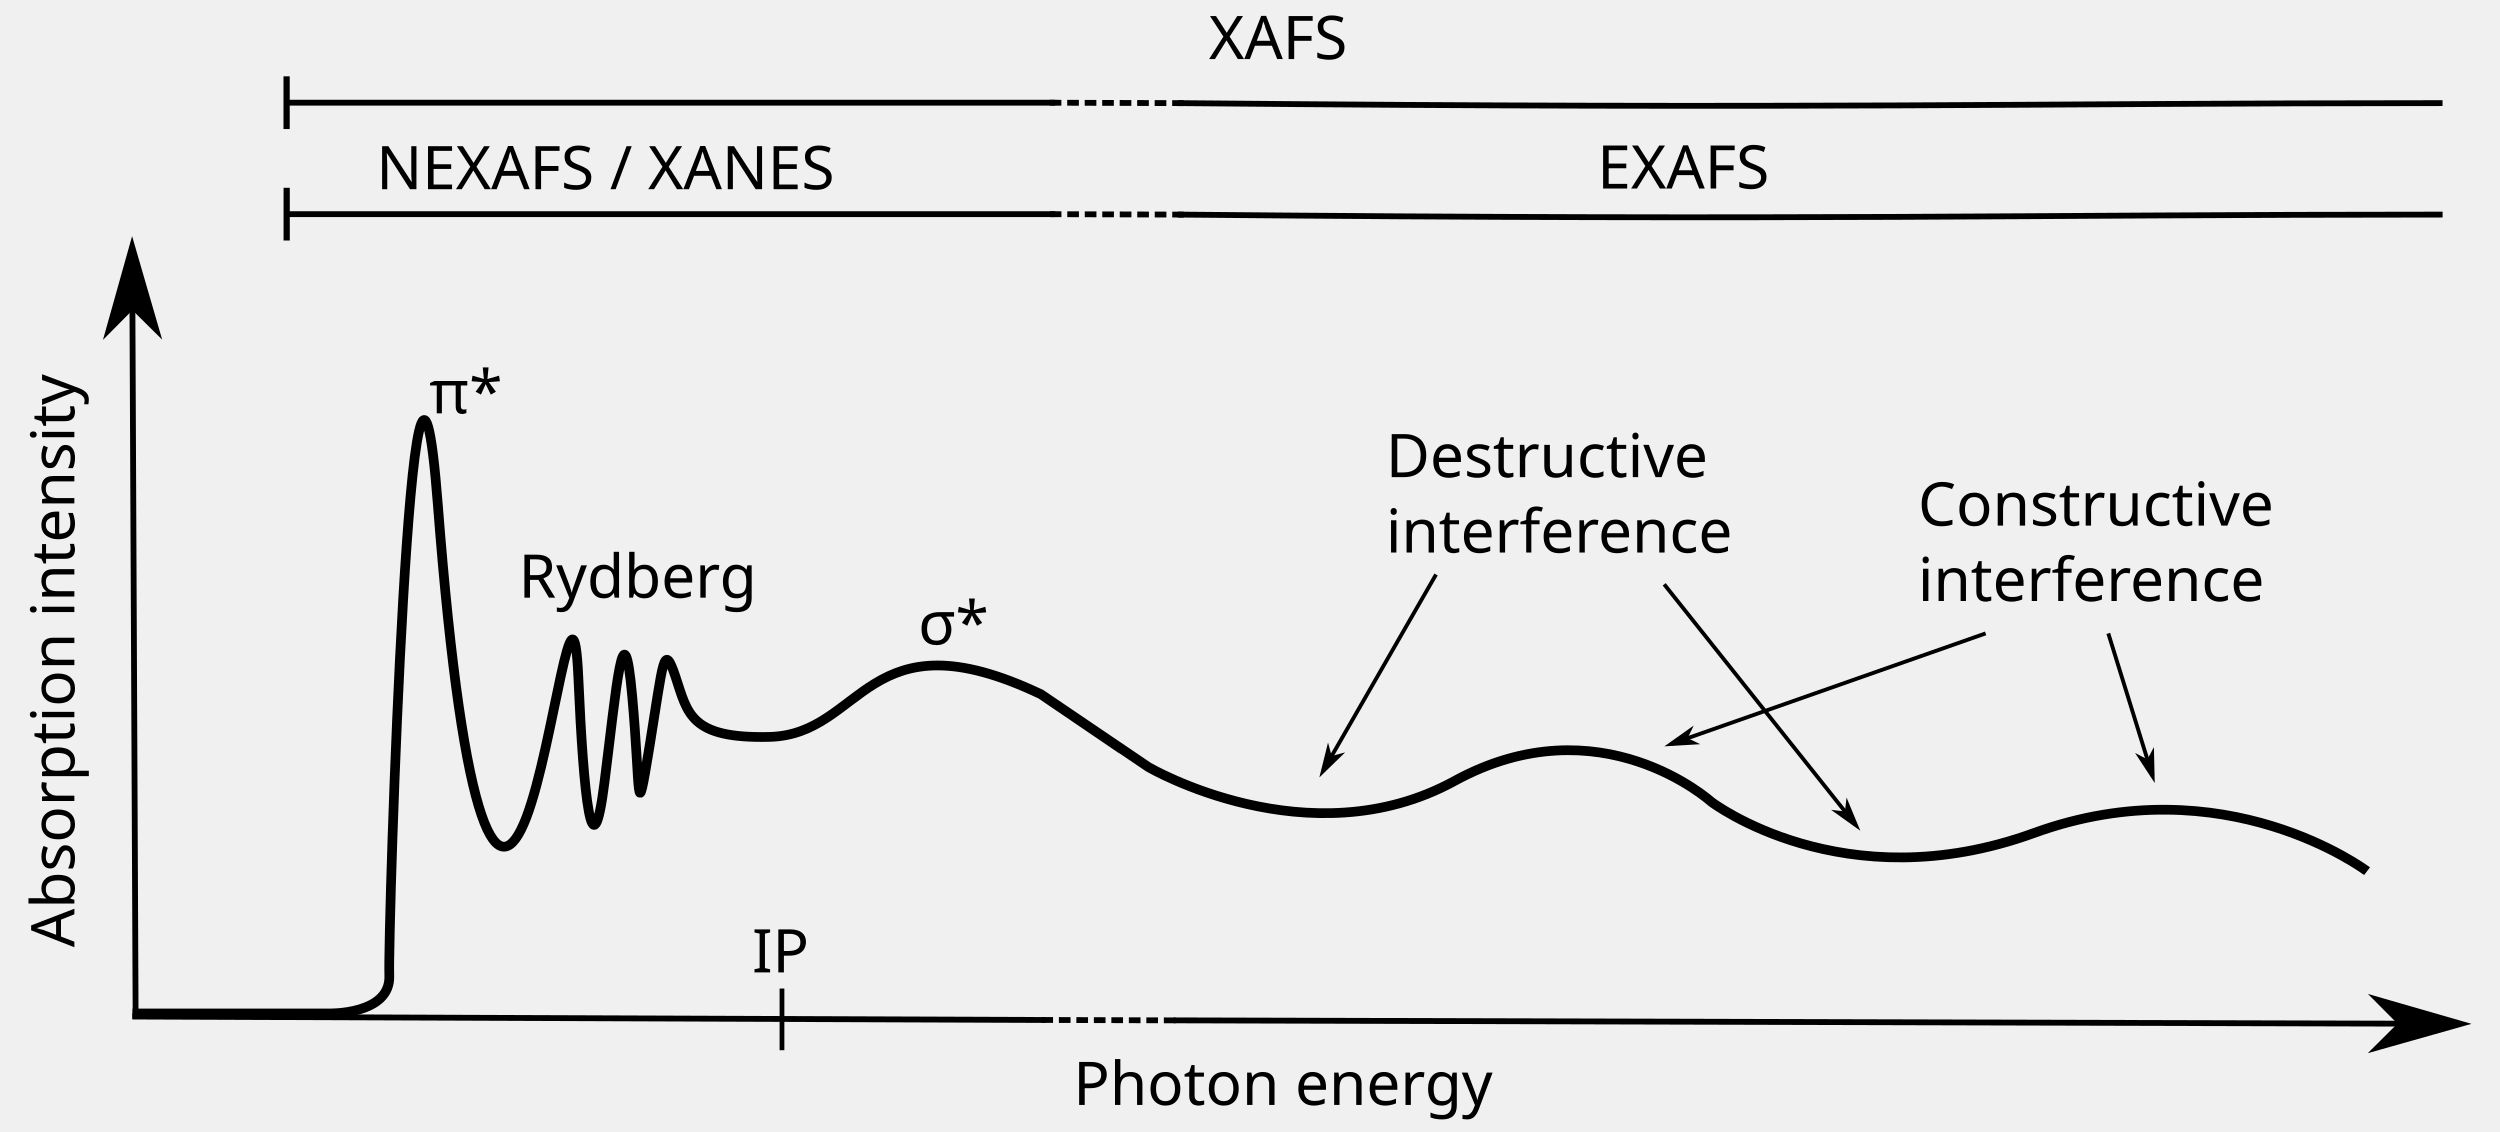
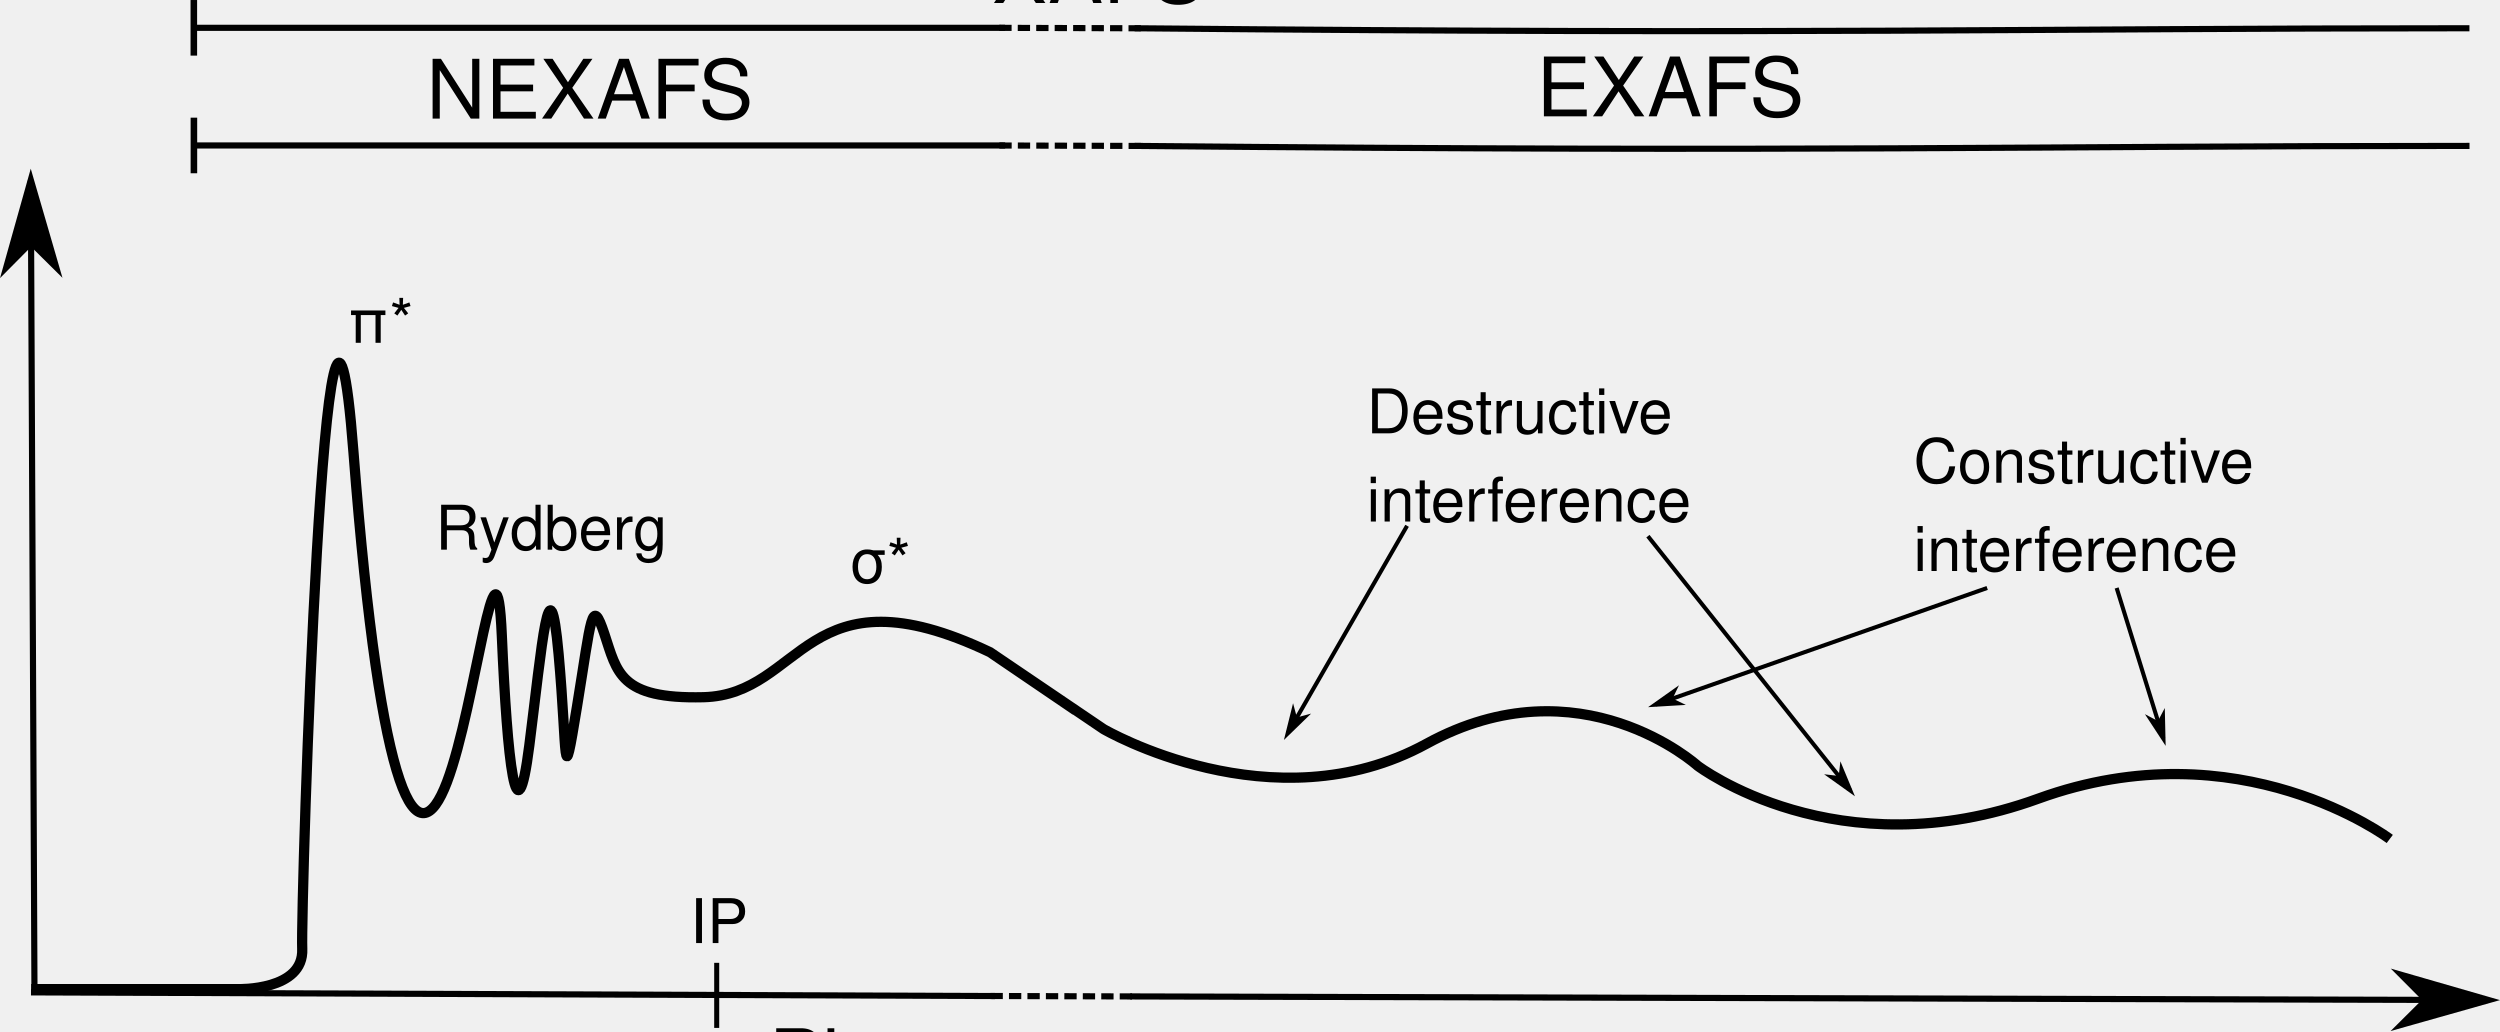
- <svg xmlns="http://www.w3.org/2000/svg" width="175.342mm" height="79.375mm" viewBox="0 0 175.342 79.375" version="1.1" id="svg5">
-   <defs id="defs2">
-     <marker orient="auto" refY="0" refX="0" id="Arrow1Lend" style="overflow:visible">
-       <path id="path4009" d="M 0,0 5,-5 -12.5,0 5,5 Z" style="fill-rule:evenodd;stroke:#000000;stroke-width:1pt" transform="matrix(-0.8,0,0,-0.8,-10,0)" />
+ <svg xmlns="http://www.w3.org/2000/svg" width="300" height="123.727" id="svg2" version="1.1">
+   <defs id="defs4">
+     <marker orient="auto" refY="0" refX="0" id="Arrow1Mend" style="overflow:visible">
+       <path id="path4015" d="M 0,0 5,-5 -12.5,0 5,5 Z" style="fill-rule:evenodd;stroke:#000000;stroke-width:1pt" transform="matrix(-0.4,0,0,-0.4,-4,0)" />
+     </marker>
+     <marker orient="auto" refY="0" refX="0" id="StopM" style="overflow:visible">
+       <path id="path4178" d="M 0,5.65 V -5.65" style="fill:none;stroke:#000000;stroke-width:1pt" transform="scale(0.4)" />
    </marker>
    <marker orient="auto" refY="0" refX="0" id="StopL" style="overflow:visible">
      <path id="path4175" d="M 0,5.65 V -5.65" style="fill:none;stroke:#000000;stroke-width:1pt" transform="scale(0.8)" />
    </marker>
-     <marker orient="auto" refY="0" refX="0" id="Arrow1Mend" style="overflow:visible">
-       <path id="path4015" d="M 0,0 5,-5 -12.5,0 5,5 Z" style="fill-rule:evenodd;stroke:#000000;stroke-width:1pt" transform="matrix(-0.4,0,0,-0.4,-4,0)" />
+     <marker orient="auto" refY="0" refX="0" id="DotS" style="overflow:visible">
+       <path id="path4073" d="m -2.5,-1 c 0,2.76 -2.24,5 -5,5 -2.76,0 -5,-2.24 -5,-5 0,-2.76 2.24,-5 5,-5 2.76,0 5,2.24 5,5 z" style="fill-rule:evenodd;stroke:#000000;stroke-width:1pt" transform="matrix(0.2,0,0,0.2,1.48,0.2)" />
    </marker>
-     <marker orient="auto" refY="0" refX="0" id="marker976" style="overflow:visible">
-       <path id="path974" d="M 0,0 5,-5 -12.5,0 5,5 Z" style="fill-rule:evenodd;stroke:#000000;stroke-width:1pt" transform="matrix(-0.4,0,0,-0.4,-4,0)" />
+     <marker style="overflow:visible" id="DistanceStart" refX="0" refY="0" orient="auto">
+       <g id="g2300">
+         <path style="fill:none;stroke:#ffffff;stroke-width:1.15;stroke-linecap:square" d="M 0,0 H 2" id="path2306" />
+         <path style="fill:#000000;fill-rule:evenodd;stroke:none" d="M 0,0 13,4 9,0 13,-4 Z" id="path2302" />
+         <path style="fill:none;stroke:#000000;stroke-width:1;stroke-linecap:square" d="M 0,-4 V 40" id="path2304" />
+       </g>
    </marker>
-     <marker orient="auto" refY="0" refX="0" id="marker980" style="overflow:visible">
-       <path id="path978" d="M 0,0 5,-5 -12.5,0 5,5 Z" style="fill-rule:evenodd;stroke:#000000;stroke-width:1pt" transform="matrix(-0.4,0,0,-0.4,-4,0)" />
+     <marker orient="auto" refY="0" refX="0" id="Arrow1Lend" style="overflow:visible">
+       <path id="path4009" d="M 0,0 5,-5 -12.5,0 5,5 Z" style="fill-rule:evenodd;stroke:#000000;stroke-width:1pt" transform="matrix(-0.8,0,0,-0.8,-10,0)" />
    </marker>
-     <marker orient="auto" refY="0" refX="0" id="marker984" style="overflow:visible">
-       <path id="path982" d="M 0,0 5,-5 -12.5,0 5,5 Z" style="fill-rule:evenodd;stroke:#000000;stroke-width:1pt" transform="matrix(-0.4,0,0,-0.4,-4,0)" />
+     <marker orient="auto" refY="0" refX="0" id="StopL-5" style="overflow:visible">
+       <path id="path4175-4" d="M 0,5.65 V -5.65" style="fill:none;stroke:#000000;stroke-width:1pt" transform="scale(0.8)" />
    </marker>
-     <marker orient="auto" refY="0" refX="0" id="marker988" style="overflow:visible">
-       <path id="path986" d="M 0,0 5,-5 -12.5,0 5,5 Z" style="fill-rule:evenodd;stroke:#000000;stroke-width:1pt" transform="matrix(-0.8,0,0,-0.8,-10,0)" />
+     <marker orient="auto" refY="0" refX="0" id="marker7100" style="overflow:visible">
+       <path id="path7102" d="M 0,5.65 V -5.65" style="fill:none;stroke:#000000;stroke-width:1pt" transform="scale(0.8)" />
    </marker>
-     <marker orient="auto" refY="0" refX="0" id="marker992" style="overflow:visible">
-       <path id="path990" d="M 0,5.65 V -5.65" style="fill:none;stroke:#000000;stroke-width:1pt" transform="scale(0.8)" />
+     <marker orient="auto" refY="0" refX="0" id="StopL-0" style="overflow:visible">
+       <path id="path4175-5" d="M 0,5.65 V -5.65" style="fill:none;stroke:#000000;stroke-width:1pt" transform="scale(0.8)" />
+     </marker>
+     <marker orient="auto" refY="0" refX="0" id="Arrow1Lend-0" style="overflow:visible">
+       <path id="path4009-9" d="M 0,0 5,-5 -12.5,0 5,5 Z" style="fill-rule:evenodd;stroke:#000000;stroke-width:1pt" transform="matrix(-0.8,0,0,-0.8,-10,0)" />
+     </marker>
+     <marker orient="auto" refY="0" refX="0" id="StopL-59" style="overflow:visible">
+       <path id="path4175-2" d="M 0,5.65 V -5.65" style="fill:none;stroke:#000000;stroke-width:1pt" transform="scale(0.8)" />
    </marker>
  </defs>
-   <g id="layer1" transform="translate(-28.96479,-76.65989)">
-     <path style="fill:none;stroke:#000000;stroke-width:0.681;stroke-linecap:butt;stroke-linejoin:miter;stroke-miterlimit:4;stroke-dasharray:none;stroke-opacity:1" d="m 38.26,147.741 h 13.75 c 0,0 4.38,0.122 4.259,-2.677 -0.122,-2.799 1.582,-56.581 3.407,-32.975 1.825,23.606 4.259,27.013 6.206,21.902 1.947,-5.111 3.285,-18.13 3.65,-9.734 0.365,8.396 0.973,13.993 1.825,7.301 0.852,-6.692 1.338,-12.776 1.947,-6.084 0.608,6.692 0.243,9.491 1.217,3.529 0.973,-5.962 0.973,-7.422 1.825,-4.867 0.852,2.555 1.009,4.342 6.585,4.208 6.633,-0.159 6.751,-8.832 19.041,-2.992 l 5.683,3.865 -5.683,-3.865 7.544,5.111 c 0,0 11.243,6.571 21.464,0.973 10.221,-5.597 18.008,1.46 18.008,1.46 0,0 9.248,7.057 22.632,2.19 13.385,-4.867 23.362,2.677 23.362,2.677" id="path3781" />
-     <path style="fill:none;stroke:#000000;stroke-width:0.409;stroke-linecap:butt;stroke-linejoin:miter;stroke-miterlimit:4;stroke-dasharray:none;stroke-opacity:1;marker-mid:none;marker-end:none" d="m 38.245,147.956 64.058,0.243" id="path3802" />
-     <path style="fill:none;stroke:#000000;stroke-width:0.409;stroke-linecap:butt;stroke-linejoin:miter;stroke-miterlimit:4;stroke-dasharray:none;stroke-opacity:1;marker-end:url(#Arrow1Lend)" d="M 38.476,147.826 38.233,94.016" id="path3802-8" />
-     <path style="fill:none;stroke:#000000;stroke-width:0.409;stroke-linecap:butt;stroke-linejoin:miter;stroke-miterlimit:4;stroke-dasharray:none;stroke-opacity:1;marker-start:url(#StopL);marker-end:none" d="M 49.071,91.68 H 102.978" id="path5356" />
-     <path style="fill:none;stroke:#000000;stroke-width:0.409;stroke-linecap:butt;stroke-linejoin:miter;stroke-miterlimit:4;stroke-dasharray:none;stroke-opacity:1;marker-start:none;marker-end:none" d="m 111.585,91.71 c 45.512,0.429 59.236,0.002 88.696,0" id="path5356-5" />
-     <path style="fill:none;stroke:#000000;stroke-width:0.273;stroke-linecap:butt;stroke-linejoin:miter;stroke-miterlimit:4;stroke-dasharray:none;stroke-opacity:1;marker-mid:none;marker-end:url(#Arrow1Mend)" d="m 129.684,116.954 -7.916,13.766" id="path7457" />
-     <path style="fill:none;stroke:#000000;stroke-width:0.273;stroke-linecap:butt;stroke-linejoin:miter;stroke-miterlimit:4;stroke-dasharray:none;stroke-opacity:1;marker-end:url(#Arrow1Mend)" d="m 145.687,117.642 13.422,16.864" id="path7459" />
-     <path style="fill:none;stroke:#000000;stroke-width:0.273;stroke-linecap:butt;stroke-linejoin:miter;stroke-miterlimit:4;stroke-dasharray:none;stroke-opacity:1;marker-mid:none;marker-end:url(#Arrow1Mend)" d="m 176.834,121.084 3.097,9.981" id="path7463" />
-     <path style="fill:none;stroke:#000000;stroke-width:0.273;stroke-linecap:butt;stroke-linejoin:miter;stroke-miterlimit:4;stroke-dasharray:none;stroke-opacity:1;marker-end:url(#Arrow1Mend)" d="m 168.23,121.084 -22.026,7.744" id="path7465" />
-     <path style="fill:none;stroke:#000000;stroke-width:0.409;stroke-linecap:butt;stroke-linejoin:miter;stroke-miterlimit:4;stroke-dasharray:none;stroke-opacity:1;marker-mid:none;marker-end:url(#Arrow1Lend)" d="m 111.289,148.224 90.224,0.243" id="path3802-81" />
-     <path style="fill:none;stroke:#000000;stroke-width:0.409;stroke-linecap:butt;stroke-linejoin:miter;stroke-miterlimit:4;stroke-dasharray:0.818, 0.409;stroke-dashoffset:0;stroke-opacity:1" d="m 102.004,148.196 9.45,0.03" id="path4121" />
-     <path style="fill:none;stroke:#000000;stroke-width:0.334;stroke-linecap:butt;stroke-linejoin:miter;stroke-miterlimit:4;stroke-dasharray:none;stroke-opacity:1" d="m 83.81,145.993 v 4.325" id="path4752" />
-     <path style="fill:none;stroke:#000000;stroke-width:0.409;stroke-linecap:butt;stroke-linejoin:miter;stroke-miterlimit:4;stroke-dasharray:0.818, 0.409;stroke-dashoffset:0;stroke-opacity:1" d="m 102.593,91.682 9.45,0.03" id="path4121-3" />
-     <path style="fill:none;stroke:#000000;stroke-width:0.409;stroke-linecap:butt;stroke-linejoin:miter;stroke-miterlimit:4;stroke-dasharray:none;stroke-opacity:1;marker-start:url(#StopL);marker-end:none" d="M 49.066,83.862 H 102.972" id="path5356-50" />
-     <path style="fill:none;stroke:#000000;stroke-width:0.409;stroke-linecap:butt;stroke-linejoin:miter;stroke-miterlimit:4;stroke-dasharray:none;stroke-opacity:1;marker-start:none;marker-end:none" d="m 111.58,83.892 c 45.512,0.429 59.236,0.002 88.696,0" id="path5356-5-4" />
-     <path style="fill:none;stroke:#000000;stroke-width:0.409;stroke-linecap:butt;stroke-linejoin:miter;stroke-miterlimit:4;stroke-dasharray:0.818, 0.409;stroke-dashoffset:0;stroke-opacity:1" d="m 102.588,83.864 9.45,0.03" id="path4121-3-7" />
-     <text xml:space="preserve" style="font-size:4.233px;line-height:1.25;font-family:sans-serif;word-spacing:0px;stroke-width:0.265" x="126.168" y="110.124" id="text2401">
-       <tspan id="tspan2399" style="font-size:4.233px;stroke-width:0.265" x="126.168" y="110.124">Destructive</tspan>
-       <tspan style="font-size:4.233px;stroke-width:0.265" x="126.168" y="115.416" id="tspan2403">interference</tspan>
+   <g id="layer1" transform="translate(-86.69248,-473.2405)">
+     <path style="fill:none;stroke:#000000;stroke-width:1.231;stroke-linecap:butt;stroke-linejoin:miter;stroke-miterlimit:4;stroke-dasharray:none;stroke-opacity:1" d="m 90.438,591.937 h 24.831 c 0,0 7.911,0.22 7.691,-4.834 -0.22,-5.054 2.857,-102.18 6.153,-59.55 3.296,42.63 7.691,48.783 11.207,39.553 3.516,-9.229 5.933,-32.741 6.592,-17.579 0.659,15.162 1.758,25.27 3.296,13.184 1.538,-12.086 2.417,-23.073 3.516,-10.987 1.099,12.086 0.439,17.14 2.197,6.372 1.758,-10.767 1.758,-13.404 3.296,-8.79 1.538,4.615 1.822,7.842 11.891,7.6 11.979,-0.288 12.192,-15.95 34.386,-5.403 l 10.263,6.981 -10.263,-6.981 13.624,9.229 c 0,0 20.304,11.866 38.762,1.758 18.458,-10.108 32.522,2.637 32.522,2.637 0,0 16.7,12.745 40.872,3.955 24.172,-8.79 42.19,4.834 42.19,4.834" id="path3781" />
+     <path style="fill:none;stroke:#000000;stroke-width:0.738;stroke-linecap:butt;stroke-linejoin:miter;stroke-miterlimit:4;stroke-dasharray:none;stroke-opacity:1;marker-mid:none;marker-end:none" d="m 90.411,592.325 115.682,0.44" id="path3802" />
+     <path style="fill:none;stroke:#000000;stroke-width:0.738;stroke-linecap:butt;stroke-linejoin:miter;stroke-miterlimit:4;stroke-dasharray:none;stroke-opacity:1;marker-end:url(#Arrow1Lend)" d="M 90.828,592.091 90.389,494.914" id="path3802-8" />
+     <path style="fill:none;stroke:#000000;stroke-width:0.738;stroke-linecap:butt;stroke-linejoin:miter;stroke-miterlimit:4;stroke-dasharray:none;stroke-opacity:1;marker-start:url(#StopL);marker-end:none" d="M 109.961,490.696 H 207.312" id="path5356" />
+     <path style="fill:none;stroke:#000000;stroke-width:0.738;stroke-linecap:butt;stroke-linejoin:miter;stroke-miterlimit:4;stroke-dasharray:none;stroke-opacity:1;marker-start:none;marker-end:none" d="m 222.857,490.749 c 82.191,0.775 106.975,0.005 160.177,0" id="path5356-5" />
+     <text xml:space="preserve" style="font-style:normal;font-weight:normal;font-size:29.533px;line-height:0%;font-family:Helvetica;-inkscape-font-specification:Helvetica;letter-spacing:0px;word-spacing:0px;fill:#000000;fill-opacity:1;stroke:none;stroke-width:2.461" x="137.854" y="487.469" id="text7341">
+       <tspan x="137.854" y="487.469" style="font-size:9.844px;line-height:1.25;stroke-width:2.461" id="tspan7345">NEXAFS</tspan>
    </text>
-     <text xml:space="preserve" style="font-size:4.233px;line-height:1.25;font-family:sans-serif;word-spacing:0px;stroke-width:0.265" x="163.481" y="113.52" id="text2401-3">
-       <tspan id="tspan2399-6" style="font-size:4.233px;stroke-width:0.265" x="163.481" y="113.52">Constructive</tspan>
-       <tspan style="font-size:4.233px;stroke-width:0.265" x="163.481" y="118.812" id="tspan2403-7">interference</tspan>
+     <text xml:space="preserve" style="font-style:normal;font-weight:normal;font-size:29.533px;line-height:0%;font-family:Helvetica;-inkscape-font-specification:Helvetica;letter-spacing:0px;word-spacing:0px;fill:#000000;fill-opacity:1;stroke:none;stroke-width:2.461" x="271.069" y="487.199" id="text7349">
+       <tspan id="tspan7351" x="271.069" y="487.199" style="font-size:9.844px;line-height:1.25;stroke-width:2.461">EXAFS</tspan>
    </text>
-     <text xml:space="preserve" style="font-size:4.233px;line-height:1.25;font-family:sans-serif;word-spacing:0px;stroke-width:0.265" x="65.338" y="118.58" id="text2401-3-5">
-       <tspan style="font-size:4.233px;stroke-width:0.265" x="65.338" y="118.58" id="tspan2403-7-5">Rydberg</tspan>
+     <text xml:space="preserve" style="font-style:normal;font-weight:normal;font-size:29.533px;line-height:0%;font-family:Helvetica;-inkscape-font-specification:Helvetica;letter-spacing:0px;word-spacing:0px;fill:#000000;fill-opacity:1;stroke:none;stroke-width:2.461" x="205.748" y="473.601" id="text7353">
+       <tspan id="tspan7355" x="205.748" y="473.601" style="font-size:9.844px;line-height:1.25;stroke-width:2.461">XAFS</tspan>
    </text>
-     <text xml:space="preserve" style="font-size:4.233px;line-height:1.25;font-family:sans-serif;word-spacing:0px;stroke-width:0.265" x="81.709" y="144.863" id="text2401-3-5-6">
-       <tspan style="font-size:4.233px;stroke-width:0.265" x="81.709" y="144.863" id="tspan2403-7-5-2">IP</tspan>
+     <text xml:space="preserve" style="font-style:normal;font-weight:normal;font-size:29.533px;line-height:0%;font-family:Helvetica;-inkscape-font-specification:Helvetica;letter-spacing:0px;word-spacing:0px;fill:#000000;fill-opacity:1;stroke:none;stroke-width:2.461" x="178.949" y="603.802" id="text7357">
+       <tspan id="tspan7359" x="178.949" y="603.802" style="font-size:9.844px;line-height:1.25;stroke-width:2.461">Photon energy</tspan>
    </text>
-     <text xml:space="preserve" style="font-size:4.233px;line-height:1.25;font-family:sans-serif;word-spacing:0px;stroke-width:0.265" x="104.248" y="154.154" id="text2401-3-5-6-9">
-       <tspan style="font-size:4.233px;stroke-width:0.265" x="104.248" y="154.154" id="tspan2403-7-5-2-1">Photon energy</tspan>
+     <text xml:space="preserve" style="font-style:normal;font-weight:normal;font-size:29.533px;line-height:0%;font-family:Helvetica;-inkscape-font-specification:Helvetica;letter-spacing:0px;word-spacing:0px;fill:#000000;fill-opacity:1;stroke:none;stroke-width:2.461" x="-587.552" y="81.855" id="text7361" transform="rotate(-90)">
+       <tspan id="tspan7363" x="-587.552" y="81.855" style="font-size:9.844px;line-height:1.25;stroke-width:2.461">Absorption intensity</tspan>
    </text>
-     <text xml:space="preserve" style="font-size:4.233px;line-height:1.25;font-family:sans-serif;word-spacing:0px;stroke-width:0.265" x="-143.099" y="34.181" id="text2401-3-5-6-9-2" transform="rotate(-90)">
-       <tspan style="font-size:4.233px;stroke-width:0.265" x="-143.099" y="34.181" id="tspan2403-7-5-2-1-7">Absorption intensity</tspan>
+     <text xml:space="preserve" style="font-style:normal;font-weight:normal;font-size:29.533px;line-height:0%;font-family:Helvetica;-inkscape-font-specification:Helvetica;letter-spacing:0px;word-spacing:0px;fill:#000000;fill-opacity:1;stroke:none;stroke-width:2.461" x="128.331" y="514.374" id="text7371">
+       <tspan id="tspan7373" x="128.331" y="514.374" style="font-size:7.383px;line-height:1.25;stroke-width:2.461">π*</tspan>
    </text>
-     <text xml:space="preserve" style="font-size:4.233px;line-height:1.25;font-family:sans-serif;word-spacing:0px;stroke-width:0.265" x="113.755" y="80.802" id="text2401-3-5-6-9-0">
-       <tspan style="font-size:4.233px;stroke-width:0.265" x="113.755" y="80.802" id="tspan2403-7-5-2-1-9">XAFS</tspan>
+     <text xml:space="preserve" style="font-style:normal;font-weight:normal;font-size:29.533px;line-height:0%;font-family:Helvetica;-inkscape-font-specification:Helvetica;letter-spacing:0px;word-spacing:0px;fill:#000000;fill-opacity:1;stroke:none;stroke-width:2.461" x="188.558" y="543.154" id="text7375">
+       <tspan id="tspan7377" x="188.558" y="543.154" style="font-size:7.383px;line-height:1.25;stroke-width:2.461">σ*</tspan>
    </text>
-     <text xml:space="preserve" style="font-size:4.233px;line-height:1.25;font-family:sans-serif;word-spacing:0px;stroke-width:0.265" x="140.996" y="89.88" id="text2401-3-5-6-9-0-3">
-       <tspan style="font-size:4.233px;stroke-width:0.265" x="140.996" y="89.88" id="tspan2403-7-5-2-1-9-6">EXAFS</tspan>
+     <text xml:space="preserve" style="font-style:normal;font-weight:normal;font-size:29.533px;line-height:0%;font-family:Helvetica;-inkscape-font-specification:Helvetica;letter-spacing:0px;word-spacing:0px;fill:#000000;fill-opacity:1;stroke:none;stroke-width:2.461" x="138.941" y="539.199" id="text7379">
+       <tspan id="tspan7381" x="138.941" y="539.199" style="font-size:7.383px;line-height:1.25;stroke-width:2.461">Rydberg</tspan>
    </text>
-     <text xml:space="preserve" style="font-size:4.233px;line-height:1.25;font-family:sans-serif;word-spacing:0px;stroke-width:0.265" x="55.359" y="89.927" id="text2401-3-5-6-9-0-3-0">
-       <tspan style="font-size:4.233px;stroke-width:0.265" x="55.359" y="89.927" id="tspan2403-7-5-2-1-9-6-6">NEXAFS / XANES</tspan>
+     <text xml:space="preserve" style="font-style:normal;font-weight:normal;font-size:29.533px;line-height:0%;font-family:Helvetica;-inkscape-font-specification:Helvetica;letter-spacing:0px;word-spacing:0px;fill:#000000;fill-opacity:1;stroke:none;stroke-width:2.461" x="250.69" y="525.237" id="text7383">
+       <tspan id="tspan7385" x="250.69" y="525.237" style="font-size:7.383px;line-height:1.25;stroke-width:2.461">Destructive</tspan>
+       <tspan x="250.69" y="535.827" id="tspan7387" style="font-size:7.383px;line-height:1.25;stroke-width:2.461">interference</tspan>
    </text>
-     <text xml:space="preserve" style="font-size:4.233px;line-height:1.25;font-family:sans-serif;word-spacing:0px;stroke-width:0.265" x="93.362" y="121.856" id="text2401-3-5-2">
-       <tspan id="tspan20854" x="93.362" y="121.856">σ*</tspan>
+     <text xml:space="preserve" style="font-style:normal;font-weight:normal;font-size:29.533px;line-height:0%;font-family:Helvetica;-inkscape-font-specification:Helvetica;letter-spacing:0px;word-spacing:0px;fill:#000000;fill-opacity:1;stroke:none;stroke-width:2.461" x="316.314" y="531.169" id="text7383-7">
+       <tspan id="tspan7385-3" x="316.314" y="531.169" style="font-size:7.383px;line-height:1.25;stroke-width:2.461">Constructive</tspan>
+       <tspan x="316.314" y="541.759" id="tspan7387-0" style="font-size:7.383px;line-height:1.25;stroke-width:2.461">interference</tspan>
    </text>
-     <text xml:space="preserve" style="font-size:4.233px;line-height:1.25;font-family:sans-serif;word-spacing:0px;stroke-width:0.265" x="59.081" y="105.646" id="text2401-3-5-2-4">
-       <tspan id="tspan20854-8" x="59.081" y="105.646">π*</tspan>
+     <path style="fill:none;stroke:#000000;stroke-width:0.492;stroke-linecap:butt;stroke-linejoin:miter;stroke-miterlimit:4;stroke-dasharray:none;stroke-opacity:1;marker-mid:none;marker-end:url(#Arrow1Mend)" d="m 255.541,536.338 -14.295,24.861" id="path7457" />
+     <path style="fill:none;stroke:#000000;stroke-width:0.492;stroke-linecap:butt;stroke-linejoin:miter;stroke-miterlimit:4;stroke-dasharray:none;stroke-opacity:1;marker-end:url(#Arrow1Mend)" d="m 284.442,537.581 24.239,30.455" id="path7459" />
+     <path style="fill:none;stroke:#000000;stroke-width:0.492;stroke-linecap:butt;stroke-linejoin:miter;stroke-miterlimit:4;stroke-dasharray:none;stroke-opacity:1;marker-mid:none;marker-end:url(#Arrow1Mend)" d="m 340.689,543.796 5.594,18.024" id="path7463" />
+     <path style="fill:none;stroke:#000000;stroke-width:0.492;stroke-linecap:butt;stroke-linejoin:miter;stroke-miterlimit:4;stroke-dasharray:none;stroke-opacity:1;marker-end:url(#Arrow1Mend)" d="m 325.151,543.796 -39.777,13.984" id="path7465" />
+     <path style="fill:none;stroke:#000000;stroke-width:0.738;stroke-linecap:butt;stroke-linejoin:miter;stroke-miterlimit:4;stroke-dasharray:none;stroke-opacity:1;marker-mid:none;marker-end:url(#Arrow1Lend)" d="m 222.322,592.81 162.937,0.44" id="path3802-81" />
+     <path style="fill:none;stroke:#000000;stroke-width:0.738;stroke-linecap:butt;stroke-linejoin:miter;stroke-miterlimit:4;stroke-dasharray:1.477, 0.738;stroke-dashoffset:0;stroke-opacity:1" d="m 205.554,592.759 17.066,0.055" id="path4121" />
+     <path style="fill:none;stroke:#000000;stroke-width:0.603;stroke-linecap:butt;stroke-linejoin:miter;stroke-miterlimit:4;stroke-dasharray:none;stroke-opacity:1" d="m 172.697,588.78 v 7.81" id="path4752" />
+     <text xml:space="preserve" style="font-style:normal;font-weight:normal;font-size:29.533px;line-height:0%;font-family:Helvetica;-inkscape-font-specification:Helvetica;letter-spacing:0px;word-spacing:0px;fill:#000000;fill-opacity:1;stroke:none;stroke-width:2.461" x="169.493" y="586.411" id="text7379-2">
+       <tspan id="tspan7381-8" x="169.493" y="586.411" style="font-size:7.383px;line-height:1.25;stroke-width:2.461">IP</tspan>
    </text>
+     <path style="fill:none;stroke:#000000;stroke-width:0.738;stroke-linecap:butt;stroke-linejoin:miter;stroke-miterlimit:4;stroke-dasharray:1.477, 0.738;stroke-dashoffset:0;stroke-opacity:1" d="m 206.617,490.7 17.066,0.055" id="path4121-3" />
+     <path style="fill:none;stroke:#000000;stroke-width:0.738;stroke-linecap:butt;stroke-linejoin:miter;stroke-miterlimit:4;stroke-dasharray:none;stroke-opacity:1;marker-start:url(#StopL);marker-end:none" d="M 109.952,476.578 H 207.303" id="path5356-50" />
+     <path style="fill:none;stroke:#000000;stroke-width:0.738;stroke-linecap:butt;stroke-linejoin:miter;stroke-miterlimit:4;stroke-dasharray:none;stroke-opacity:1;marker-start:none;marker-end:none" d="m 222.847,476.631 c 82.191,0.775 106.975,0.005 160.177,0" id="path5356-5-4" />
+     <path style="fill:none;stroke:#000000;stroke-width:0.738;stroke-linecap:butt;stroke-linejoin:miter;stroke-miterlimit:4;stroke-dasharray:1.477, 0.738;stroke-dashoffset:0;stroke-opacity:1" d="m 206.608,476.581 17.066,0.055" id="path4121-3-7" />
  </g>
</svg>
